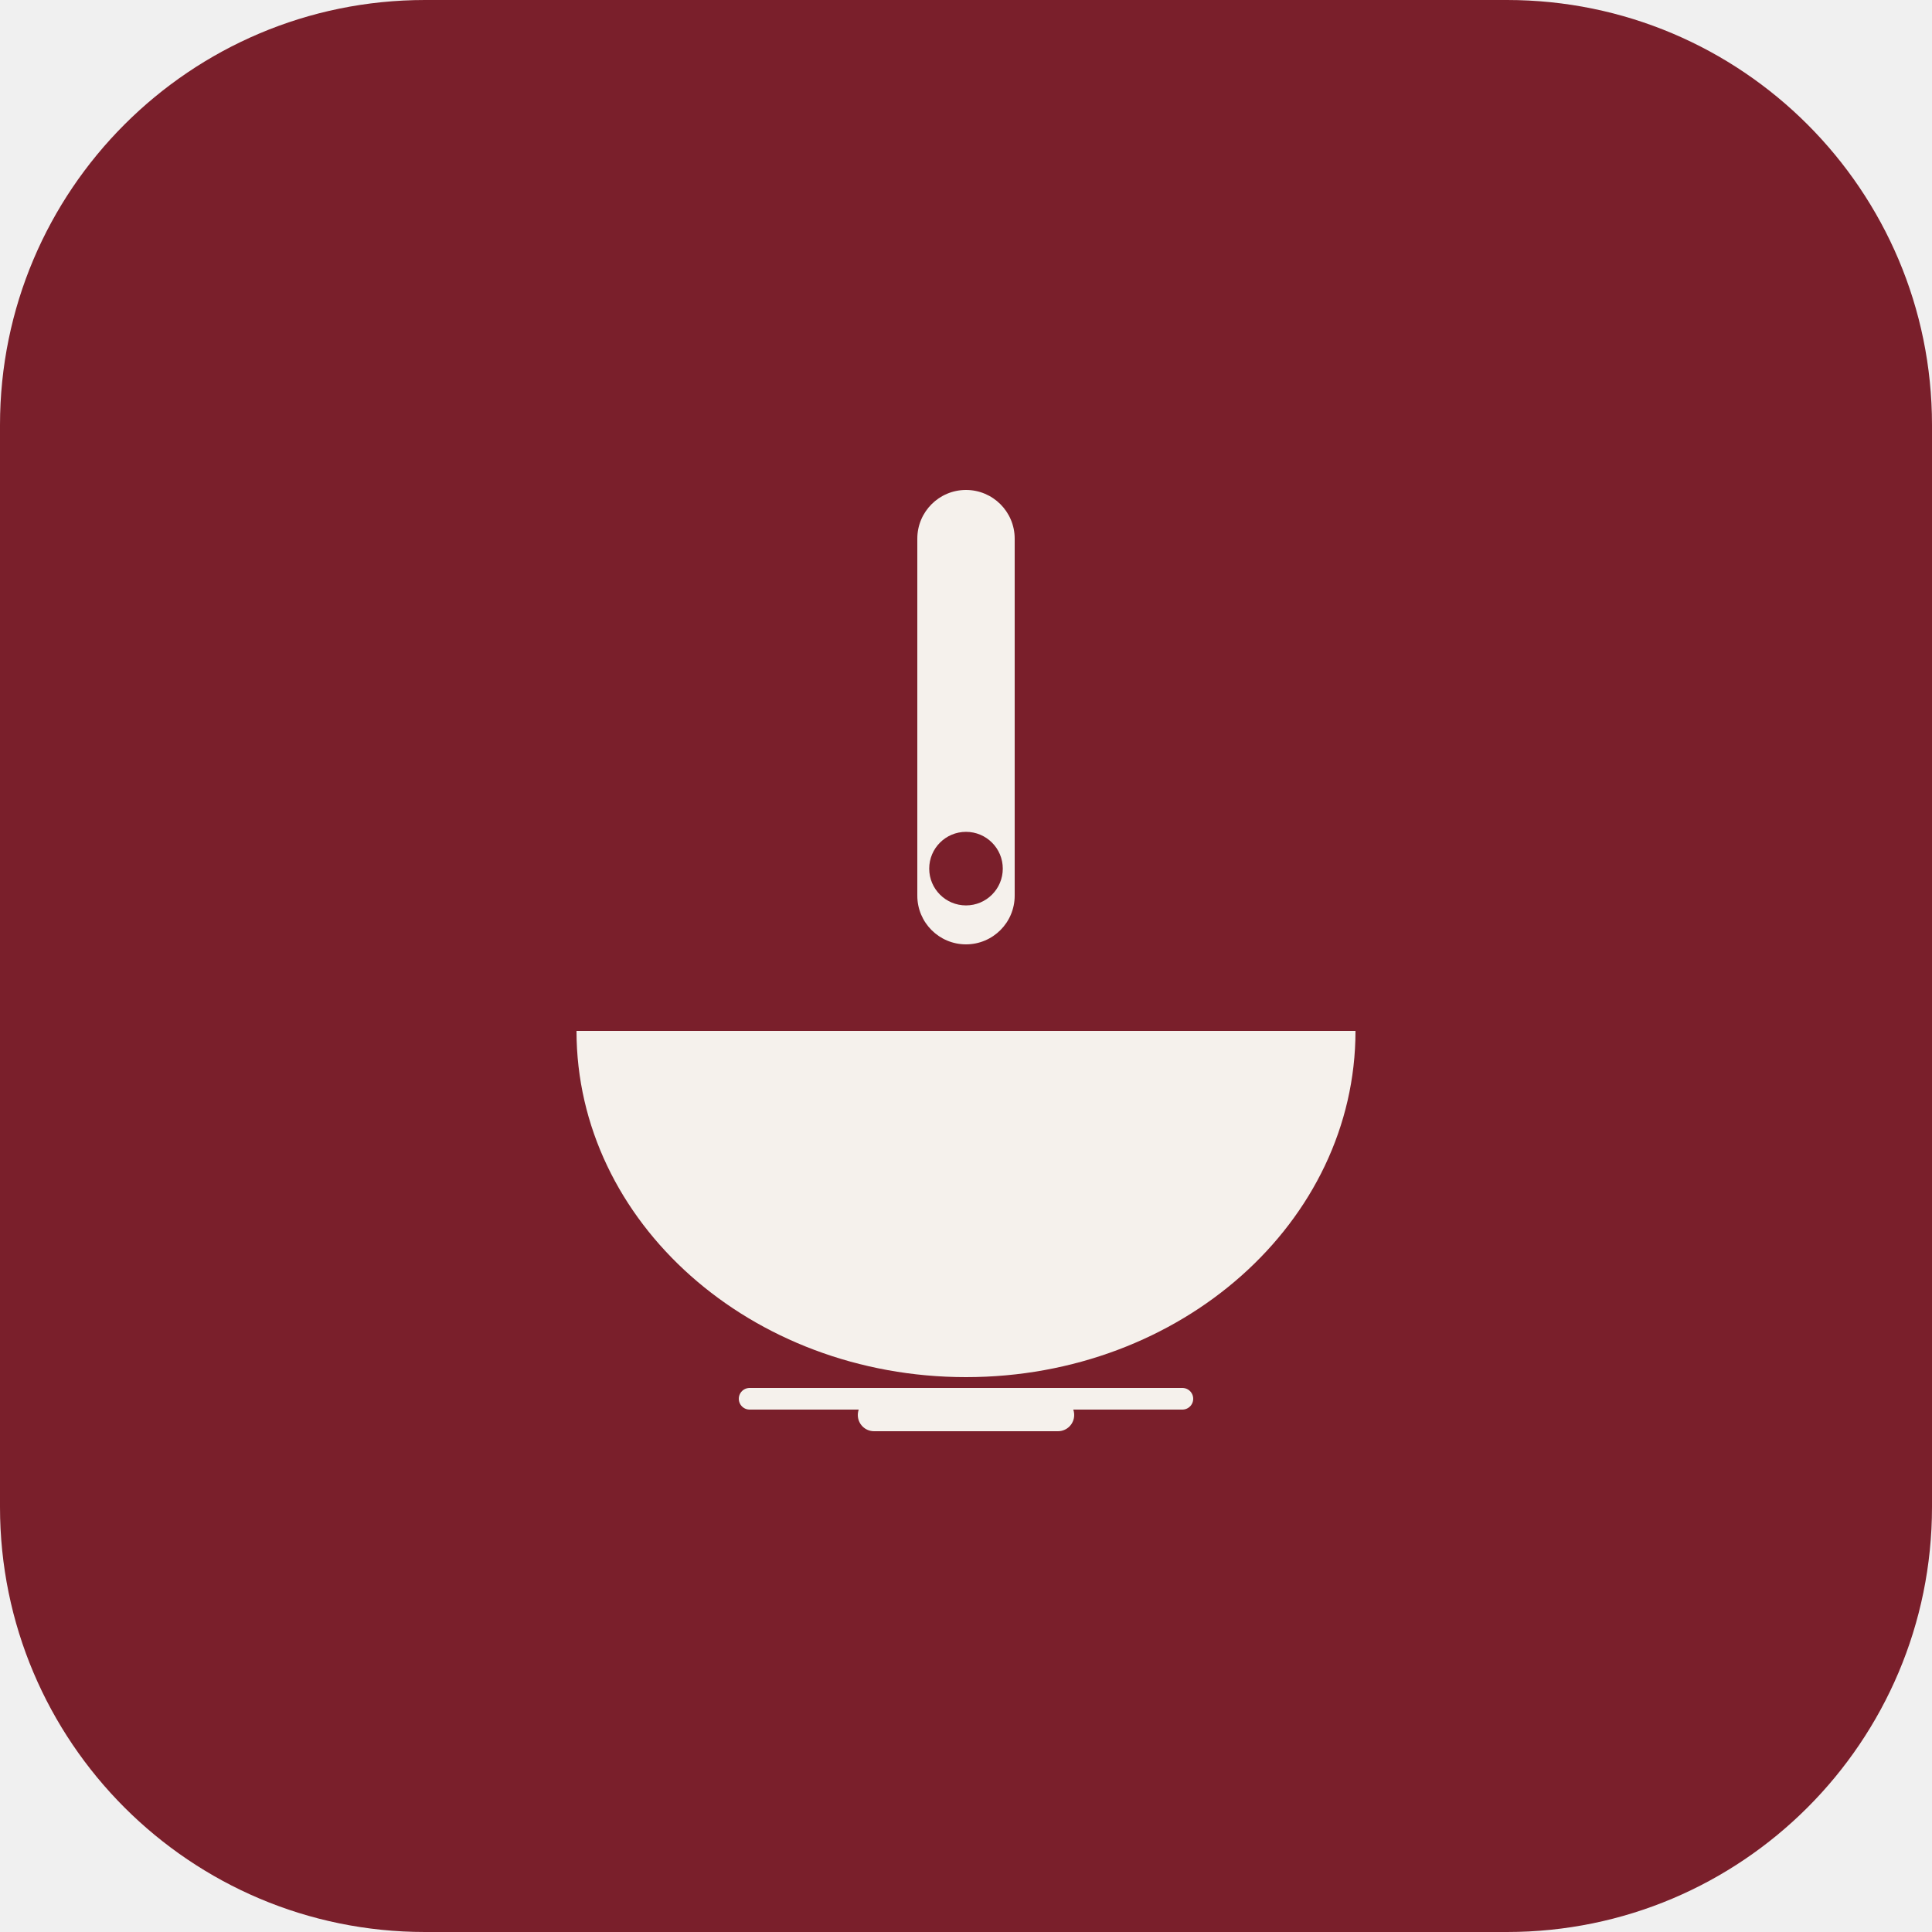
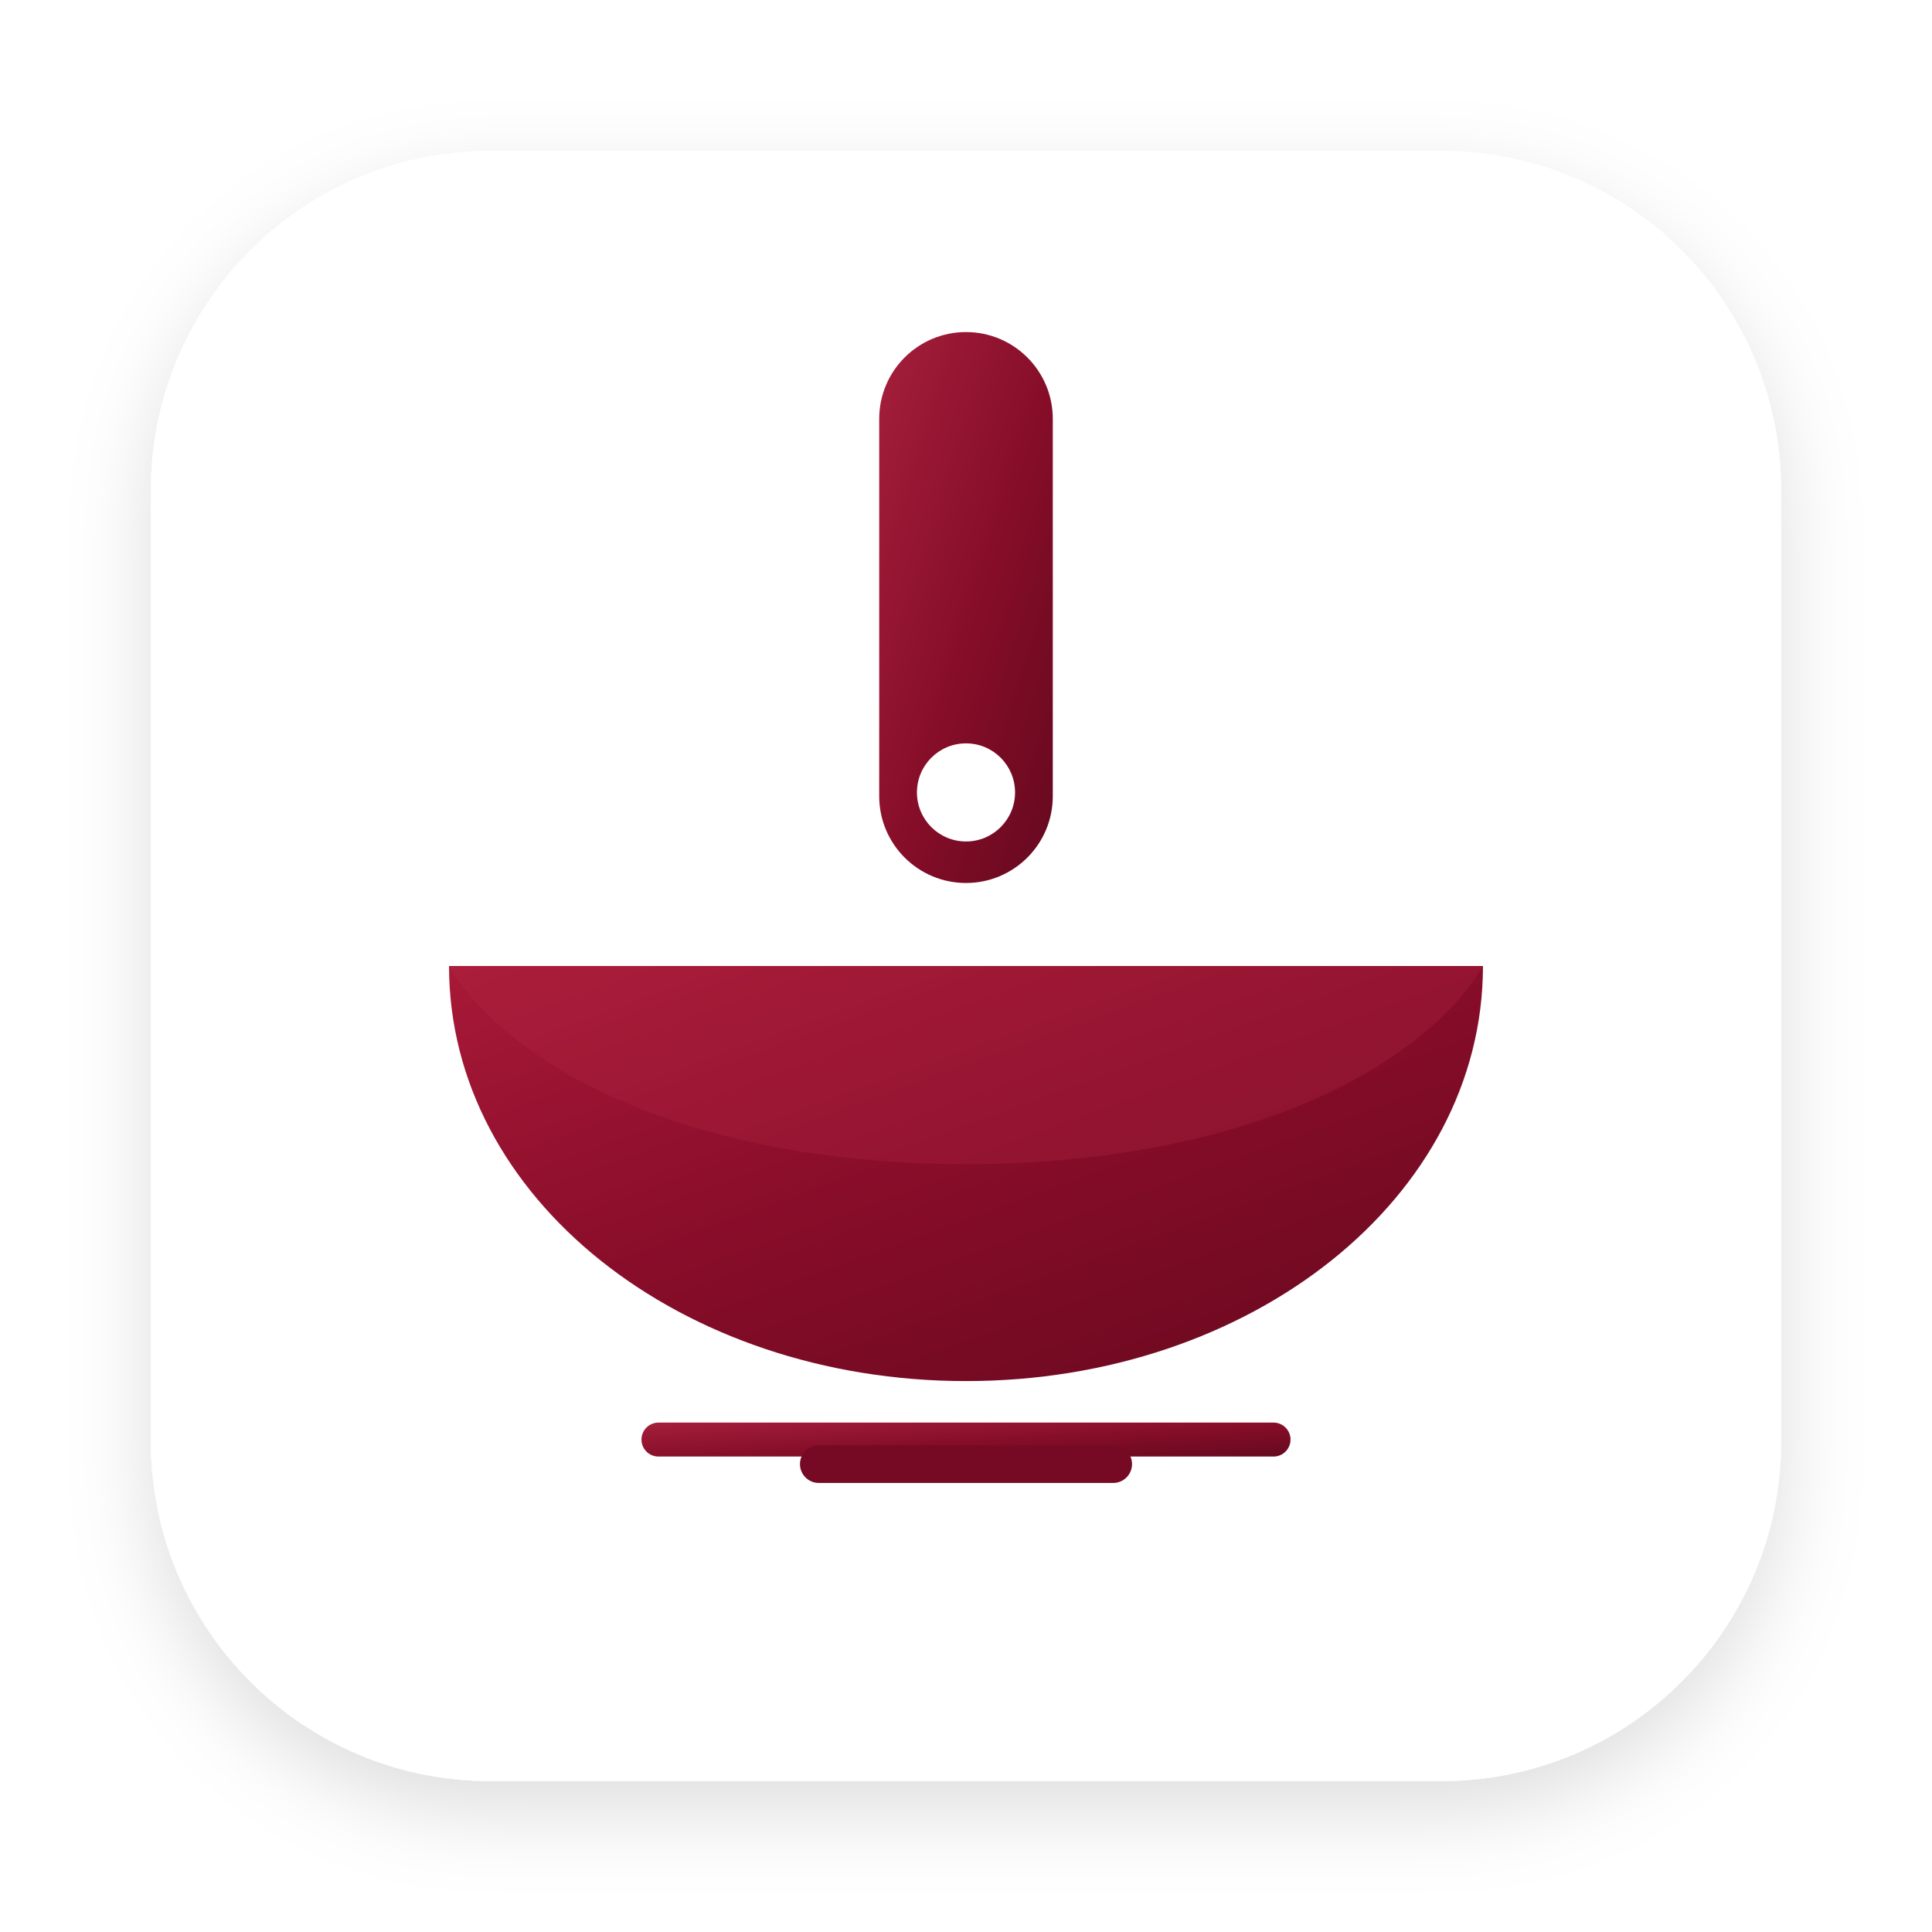
- <svg xmlns="http://www.w3.org/2000/svg" viewBox="0 0 1024 1024" width="1024" height="1024">
-   <rect width="1024" height="1024" fill="#7A1F2B" rx="225.28" ry="225.28" />
-   <g transform="translate(225.28 225.28) scale(5.7344)">
-     <rect x="45.5" y="6" width="9" height="42" fill="#F5F1EC" rx="4.5" />
-     <circle cx="50" cy="41" r="3.4" fill="#7A1F2B" />
-     <path d="M 14 56 A 36 32 0 0 0 86 56 L 14 56 Z" fill="#F5F1EC" />
-     <rect x="40" y="90" width="20" height="3" fill="#F5F1EC" rx="1.5" />
-     <line x1="30" y1="90" x2="70" y2="90" stroke="#F5F1EC" stroke-width="2" stroke-linecap="round" />
-   </g>
+ <svg xmlns="http://www.w3.org/2000/svg" width="1024" height="1024" viewBox="0 0 1024 1024">
+   <defs>
+     <linearGradient id="burgundy" x1="0" y1="0" x2="1" y2="1">
+       <stop offset="0" stop-color="#A51F3B" />
+       <stop offset="0.55" stop-color="#850D28" />
+       <stop offset="1" stop-color="#65091F" />
+     </linearGradient>
+     <linearGradient id="pan" x1="0" y1="0" x2="0.9" y2="1">
+       <stop offset="0" stop-color="#A71937" />
+       <stop offset="0.48" stop-color="#890D2A" />
+       <stop offset="1" stop-color="#69091F" />
+     </linearGradient>
+     <filter id="shadow" x="-20%" y="-20%" width="140%" height="150%">
+       <feGaussianBlur in="SourceAlpha" stdDeviation="22" />
+       <feOffset dy="16" />
+       <feComponentTransfer>
+         <feFuncA type="linear" slope="0.13" />
+       </feComponentTransfer>
+       <feMerge>
+         <feMergeNode />
+         <feMergeNode in="SourceGraphic" />
+       </feMerge>
+     </filter>
+   </defs>
+   <rect width="1024" height="1024" fill="#FFFFFF" />
+   <rect x="80" y="80" width="864" height="864" rx="180" fill="#FFFFFF" filter="url(#shadow)" />
+   <rect x="466" y="176" width="92" height="292" rx="46" fill="url(#burgundy)" />
+   <circle cx="512" cy="420" r="26" fill="#FFFFFF" />
+   <path d="M238 512 H786            C786 635 663 732 512 732            C361 732 238 635 238 512 Z" fill="url(#pan)" />
+   <path d="M238 512 H786            C754 566 658 617 512 617            C366 617 270 566 238 512 Z" fill="#B32645" opacity="0.28" />
+   <rect x="340" y="754" width="344" height="18" rx="9" fill="url(#burgundy)" />
+   <rect x="424" y="766" width="176" height="20" rx="10" fill="#760A24" />
</svg>
